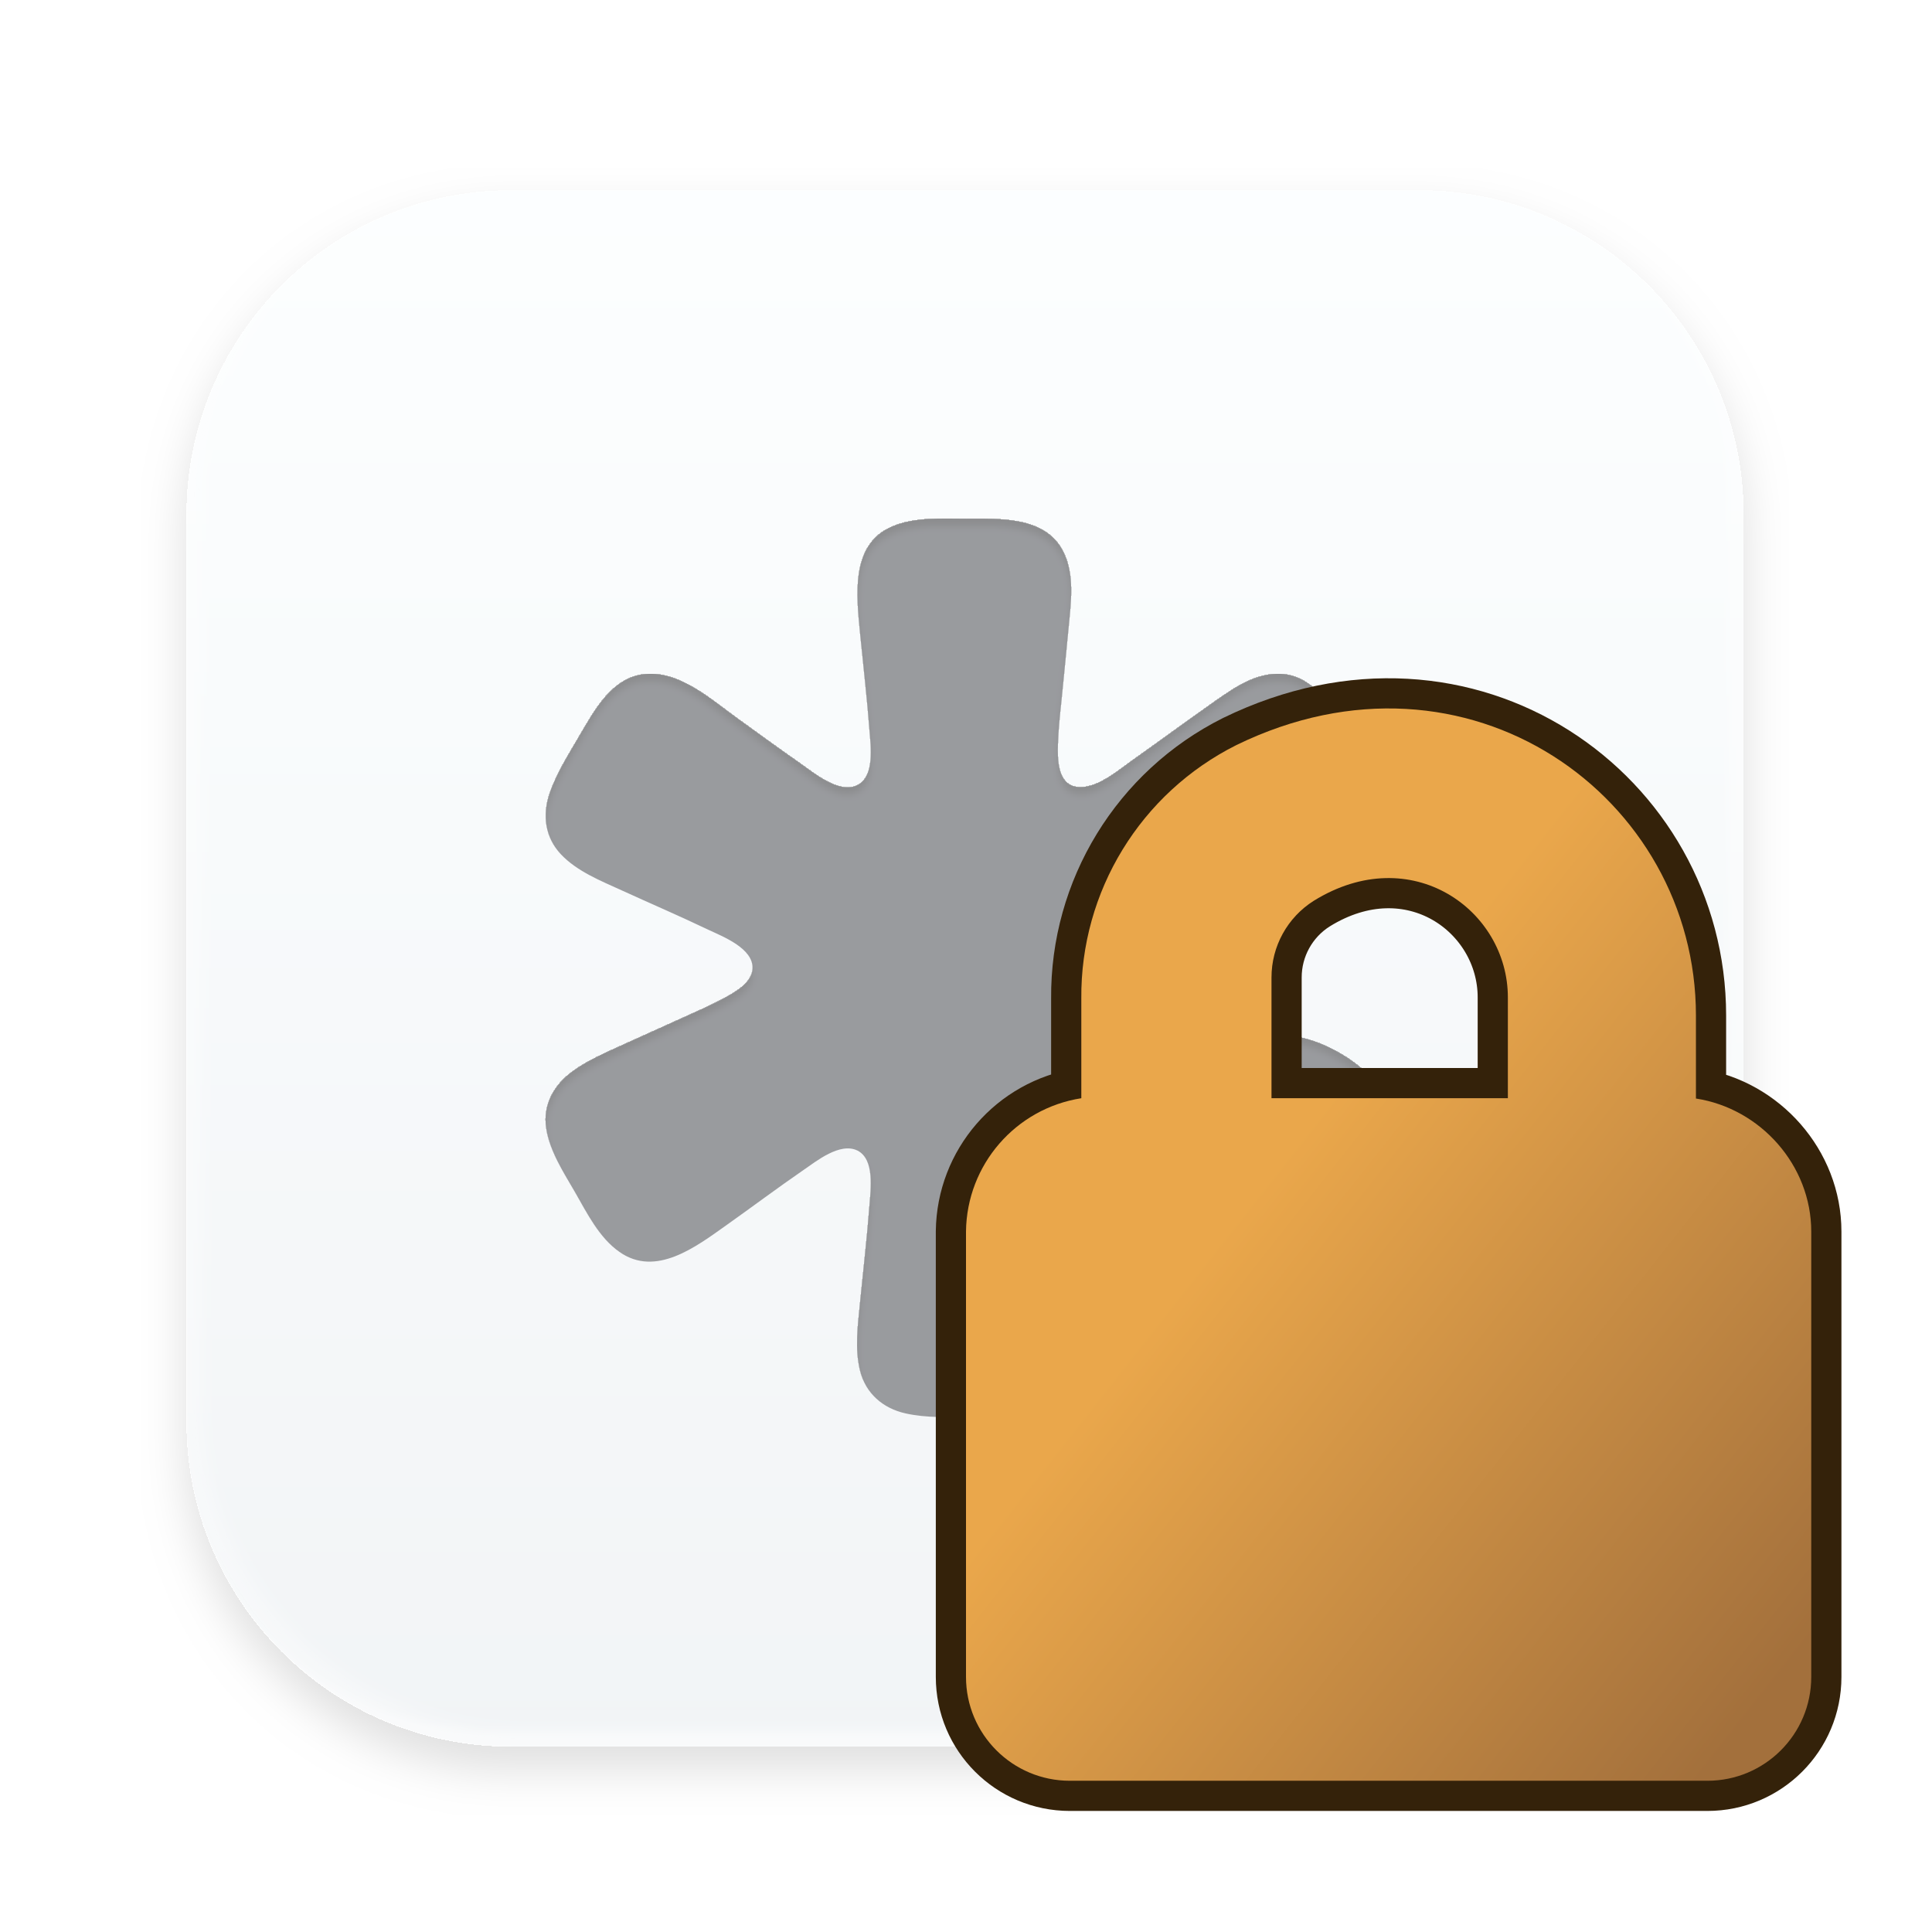
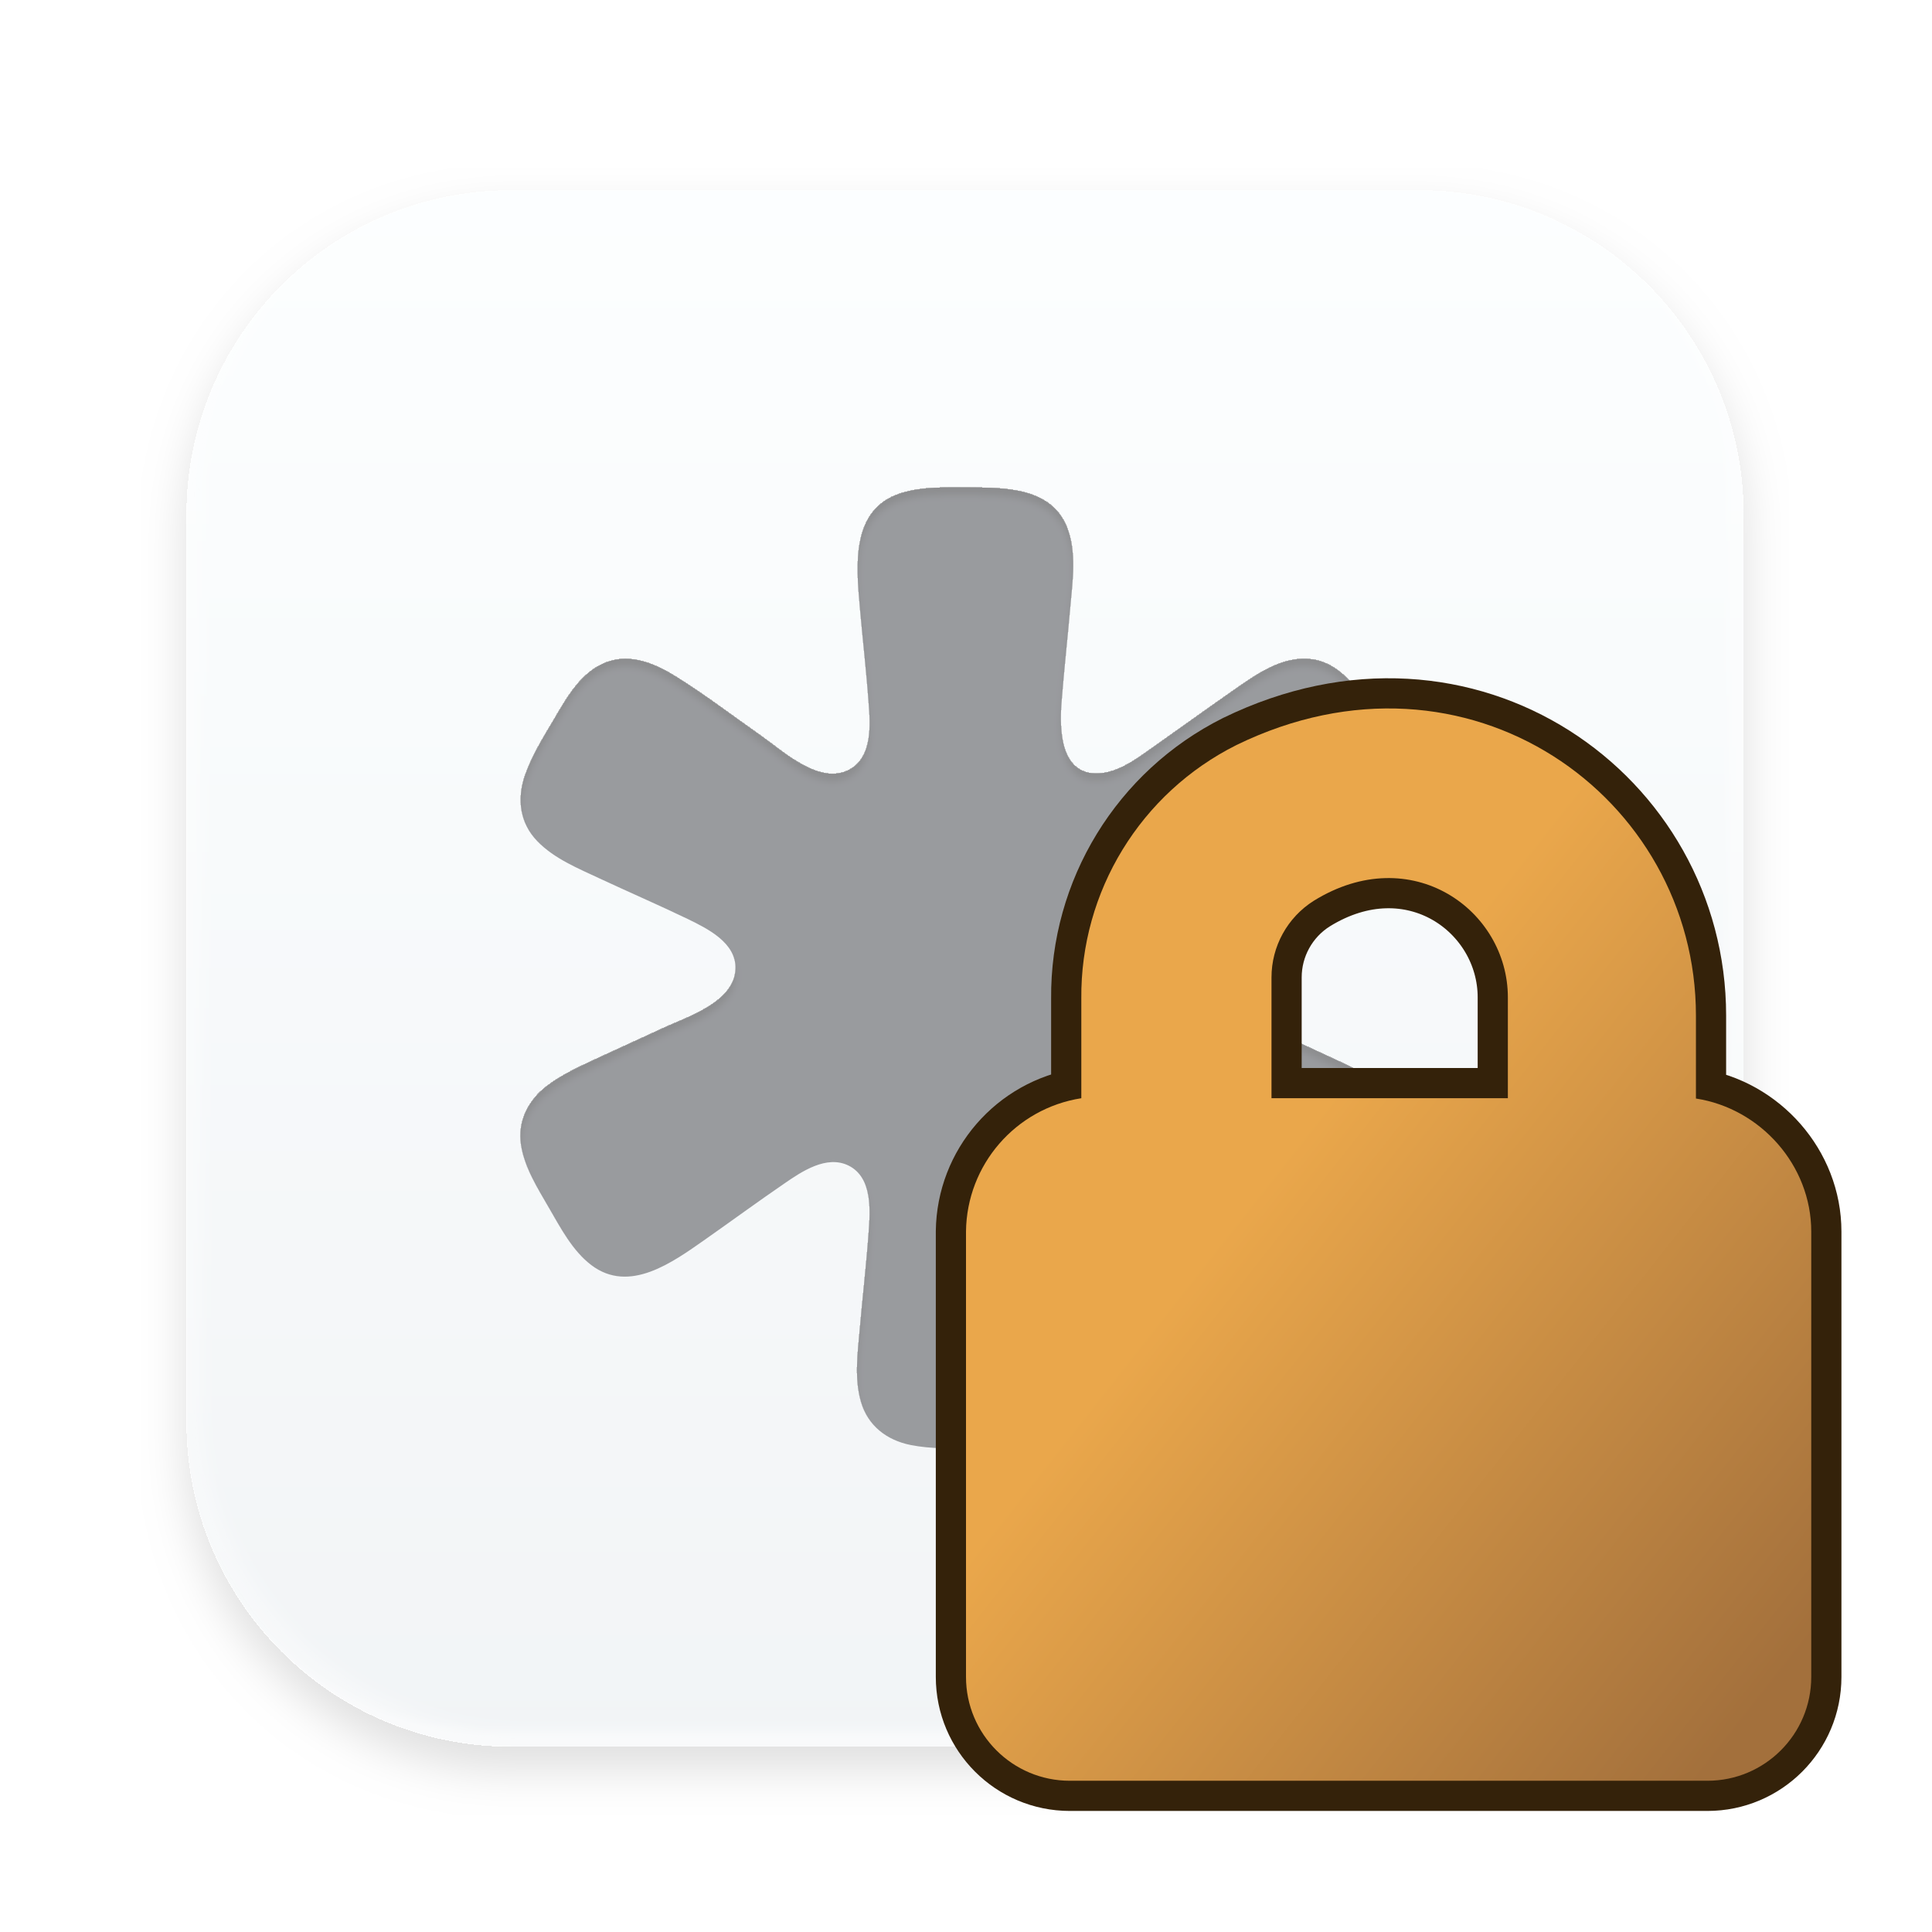
<svg xmlns="http://www.w3.org/2000/svg" xmlns:xlink="http://www.w3.org/1999/xlink" height="64" width="64" viewBox="0 0 64 64" xml:space="preserve">
  <defs>
    <linearGradient id="a">
      <stop style="stop-color:#eaa74b;stop-opacity:1" offset="0" />
      <stop style="stop-color:#a3703c;stop-opacity:1" offset="1" />
    </linearGradient>
    <linearGradient id="b">
      <stop offset="0" style="stop-color:#464646;stop-opacity:1" />
      <stop offset="1" style="stop-color:#adadad;stop-opacity:1" />
    </linearGradient>
    <linearGradient xlink:href="#a" id="d" x1="39.43" y1="42.25" x2="57.97" y2="56.88" gradientUnits="userSpaceOnUse" />
    <linearGradient xlink:href="#b" id="c" gradientUnits="userSpaceOnUse" x1="53.24" y1="12.75" x2="53.24" y2="86.36" />
  </defs>
  <g opacity=".5">
    <svg width="64" height="64" viewBox="0 0 1024 1024">
      <g filter="url(#filter0_dii_4068_305)">
        <path d="M99 273C99 178.007 176.007 101 271 101H752C846.993 101 924 178.007 924 273V753.607C924 848.6 846.993 925.607 752 925.607H271C176.007 925.607 99 848.6 99 753.607V273Z" fill="url(#paint0_linear_4068_305)" />
      </g>
      <g filter="url(#filter1_i_4068_305)">
-         <path d="M562.594 371.3C561.781 379.019 560.969 386.737 560.725 394.456C560.481 402.012 560.4 415.5 570.394 417.044C580.794 418.669 592.169 408.675 599.887 403.231C613.456 393.644 626.862 383.731 640.512 374.144C651.156 366.669 663.019 357.487 676.669 357.162C696.575 356.675 706.975 376.5 715.587 391.287C721.6 401.606 728.587 412.25 731.675 423.869C734.356 434.269 732.244 444.75 724.769 452.712C717.944 459.944 708.6 464.412 699.662 468.556C682.031 476.925 664.075 484.725 646.281 492.769C630.519 499.837 611.994 506.175 604.031 522.75C597.775 535.912 595.094 549.969 587.05 562.4C578.112 576.131 562.675 586.775 559.75 603.756C557.719 615.7 559.912 628.375 561.131 640.237C562.837 657.056 564.544 673.794 566.169 690.612C567.306 702.312 569.012 714.825 566.169 726.444C560.156 750.819 534.481 750.981 514.087 751.062C502.794 751.062 491.012 751.631 479.881 749.112C467.937 746.431 458.837 738.55 455.831 726.444C452.987 714.825 454.694 702.312 455.831 690.612C457.537 673.225 459.569 655.919 460.869 638.612C461.519 630.569 463.712 614.562 454.531 609.85C445.187 605.219 432.594 615.537 425.687 620.25C411.875 629.756 398.469 639.831 384.819 649.5C368.894 660.794 347.606 677.125 328.35 663.556C317.625 656.081 311.206 643.081 304.869 632.031C298.775 621.469 291.381 610.256 289.512 598.069C287.562 585.394 293.819 574.75 303.975 567.519C311.856 561.912 320.875 558.012 329.65 554.031C340.619 549.075 351.587 544.119 362.556 539.162C370.031 535.75 377.669 532.5 384.819 528.519C390.425 525.431 398.469 520.719 398.875 513.487C399.444 502.6 382.95 496.344 375.394 492.769C360.281 485.537 344.925 478.956 329.65 471.969C318.437 466.85 305.844 461.894 297.231 452.712C288.862 443.775 287.481 432.075 291.219 420.862C294.875 410.056 301.212 400.144 306.9 390.394C315.025 376.581 324.531 358.544 342.487 357.244C360.769 355.862 377.344 371.137 391.075 380.969C402.044 388.85 412.85 396.812 423.981 404.531C431.131 409.487 444.7 421.106 454.531 416.15C463.712 411.437 461.519 395.431 460.869 387.387C459.569 370.081 457.537 352.775 455.831 335.387C453.962 315.644 450.631 288.587 472.894 279.081C484.919 273.962 499.219 274.937 512.056 274.937C530.175 274.937 554.55 273.637 563.812 292.975C569.5 304.675 567.712 318.894 566.494 331.406C565.275 344.731 563.894 357.975 562.594 371.3Z" fill="#34373E" />
-         <path d="M649.694 662.744C635.556 654.537 622.963 642.187 620.281 625.369C617.844 610.094 624.75 595.794 632.144 582.956C639.944 569.469 649.45 555.819 664.969 550.7C680.244 545.662 696.494 550.375 710.063 558.175C723.875 566.137 736.306 578.325 739.313 594.575C742.238 610.175 735.169 624.881 727.531 638.044C720.138 650.881 711.2 664.044 696.819 669.569C680.894 675.662 663.831 670.869 649.694 662.744Z" fill="#34373E" />
+         <path transform="translate(233.42 234.92) scale(8.69)" d="M37.88 15.85 C37.76 17.5 37.81 20.26 40.15 20.14 C41.41 20.08 42.55 19.19 43.53 18.5 C45.12 17.38 46.7 16.24 48.29 15.13 C49.56 14.25 50.97 13.2 52.57 13.15 C54.94 13.07 56.21 15.36 57.24 17.13 C57.92 18.29 58.69 19.5 59 20.81 C59.76 23.96 56.68 25.43 54.28 26.55 C52.59 27.34 50.88 28.09 49.19 28.89 C47.98 29.46 46.21 30.22 46.01 31.76 C45.72 34.06 49.17 35.11 50.69 35.8 C52.04 36.42 53.41 37.04 54.75 37.67 C55.99 38.25 57.33 38.85 58.25 39.9 C60.13 42.07 58.49 44.71 57.31 46.76 C56.32 48.46 55.15 50.7 52.93 50.85 C51.19 50.96 49.64 49.81 48.29 48.87 C46.78 47.82 45.29 46.74 43.79 45.69 C42.55 44.81 40.51 43.11 38.89 44.18 C37.23 45.29 37.87 48.15 38.02 49.73 C38.22 51.84 38.5 53.97 38.57 56.09 C38.62 57.58 38.45 59.22 37.23 60.24 C35.95 61.32 34.09 61.29 32.51 61.3 C31.24 61.31 29.93 61.35 28.68 61.1 C27.23 60.81 26.07 59.93 25.65 58.46 C25.24 57.04 25.45 55.48 25.58 54.03 C25.75 52.07 25.98 50.11 26.12 48.15 C26.22 46.8 26.36 44.79 24.9 44.06 C23.55 43.39 22.02 44.43 20.95 45.17 C19.33 46.28 17.75 47.44 16.14 48.57 C14.17 49.95 11.53 51.89 9.21 50.13 C8.06 49.26 7.34 47.87 6.63 46.65 C5.94 45.45 5.13 44.19 4.92 42.8 C4.7 41.34 5.37 40.06 6.53 39.18 C7.5 38.45 8.63 37.96 9.72 37.45 C11.02 36.85 12.33 36.25 13.64 35.65 C15.09 34.98 17.94 34.09 18 32.06 C18.05 30.46 16.28 29.6 15.07 29.01 C13.3 28.16 11.5 27.38 9.72 26.55 C8.4 25.93 6.94 25.34 5.91 24.27 C4.85 23.18 4.67 21.73 5.14 20.32 C5.55 19.12 6.24 18 6.89 16.91 C7.69 15.55 8.58 13.92 10.16 13.35 C11.65 12.8 13.16 13.48 14.42 14.27 C16.22 15.4 17.92 16.7 19.66 17.92 C20.96 18.85 23.16 20.87 24.95 19.91 C26.36 19.15 26.22 17.18 26.12 15.85 C25.98 13.89 25.75 11.93 25.58 9.97 C25.35 7.4 25.06 4.03 28.06 3.06 C29.39 2.63 30.87 2.7 32.26 2.7 C34.45 2.71 37.23 2.71 38.21 5.11 C38.82 6.63 38.56 8.4 38.42 9.97 C38.25 11.93 38.03 13.89 37.88 15.85 Z" fill="#34373E" />
      </g>
      <defs>
        <filter id="filter0_dii_4068_305" x="75" y="89" width="873" height="872.607" filterUnits="userSpaceOnUse" color-interpolation-filters="sRGB">
          <feFlood flood-opacity="0" result="BackgroundImageFix" />
          <feColorMatrix in="SourceAlpha" type="matrix" values="0 0 0 0 0 0 0 0 0 0 0 0 0 0 0 0 0 0 127 0" result="hardAlpha" />
          <feOffset dy="12" />
          <feGaussianBlur stdDeviation="12" />
          <feComposite in2="hardAlpha" operator="out" />
          <feColorMatrix type="matrix" values="0 0 0 0 0 0 0 0 0 0 0 0 0 0 0 0 0 0 0.25 0" />
          <feBlend mode="normal" in2="BackgroundImageFix" result="effect1_dropShadow_4068_305" />
          <feBlend mode="normal" in="SourceGraphic" in2="effect1_dropShadow_4068_305" result="shape" />
          <feColorMatrix in="SourceAlpha" type="matrix" values="0 0 0 0 0 0 0 0 0 0 0 0 0 0 0 0 0 0 127 0" result="hardAlpha" />
          <feOffset dx="8" dy="-8" />
          <feGaussianBlur stdDeviation="4" />
          <feComposite in2="hardAlpha" operator="arithmetic" k2="-1" k3="1" />
          <feColorMatrix type="matrix" values="0 0 0 0 0.999 0 0 0 0 0.999 0 0 0 0 0.999 0 0 0 0.35 0" />
          <feBlend mode="normal" in2="shape" result="effect2_innerShadow_4068_305" />
          <feColorMatrix in="SourceAlpha" type="matrix" values="0 0 0 0 0 0 0 0 0 0 0 0 0 0 0 0 0 0 127 0" result="hardAlpha" />
          <feOffset dx="-8" dy="-8" />
          <feGaussianBlur stdDeviation="2" />
          <feComposite in2="hardAlpha" operator="arithmetic" k2="-1" k3="1" />
          <feColorMatrix type="matrix" values="0 0 0 0 1 0 0 0 0 1 0 0 0 0 1 0 0 0 0.35 0" />
          <feBlend mode="normal" in2="effect2_innerShadow_4068_305" result="effect3_innerShadow_4068_305" />
        </filter>
        <filter id="filter1_i_4068_305" x="251" y="253" width="520" height="524" filterUnits="userSpaceOnUse" color-interpolation-filters="sRGB">
          <feFlood flood-opacity="0" result="BackgroundImageFix" />
          <feBlend mode="normal" in="SourceGraphic" in2="BackgroundImageFix" result="shape" />
          <feColorMatrix in="SourceAlpha" type="matrix" values="0 0 0 0 0 0 0 0 0 0 0 0 0 0 0 0 0 0 127 0" result="hardAlpha" />
          <feOffset dy="4" />
          <feGaussianBlur stdDeviation="2" />
          <feComposite in2="hardAlpha" operator="arithmetic" k2="-1" k3="1" />
          <feColorMatrix type="matrix" values="0 0 0 0 0 0 0 0 0 0 0 0 0 0 0 0 0 0 0.5 0" />
          <feBlend mode="normal" in2="shape" result="effect1_innerShadow_4068_305" />
        </filter>
        <linearGradient id="paint0_linear_4068_305" x1="511.5" y1="101" x2="511.5" y2="925.607" gradientUnits="userSpaceOnUse">
          <stop stop-color="#FAFEFF" />
          <stop offset="1" stop-color="#E5EAEE" />
        </linearGradient>
      </defs>
    </svg>
  </g>
  <g style="display:inline;stroke:#34220a;stroke-width:1;stroke-opacity:1" stroke="#0c0c0c" stroke-opacity=".8">
    <path d="M56.18 36.38v-2.74c0-7.24-7.55-12.7-15.22-8.96a9.3 9.3 0 0 0-5.14 8.4v3.3A4.52 4.52 0 0 0 32 40.79v14.76c0 1.9 1.54 3.44 3.44 3.44h21.12c1.9 0 3.44-1.54 3.44-3.44V40.8c0-2.2-1.68-4.08-3.82-4.41zm-6.23 0h-7.83v-4a3 3 0 0 1 1.4-2.54c3.23-2 6.43.3 6.43 3.2v3.34z" display="inline" fill="#eaa74b" stroke="none" style="display:inline;fill:url(#d);fill-opacity:1;stroke:#34220a;stroke-width:2;stroke-linecap:round;stroke-linejoin:round;stroke-dasharray:none;stroke-opacity:1;paint-order:stroke fill markers" />
  </g>
</svg>
